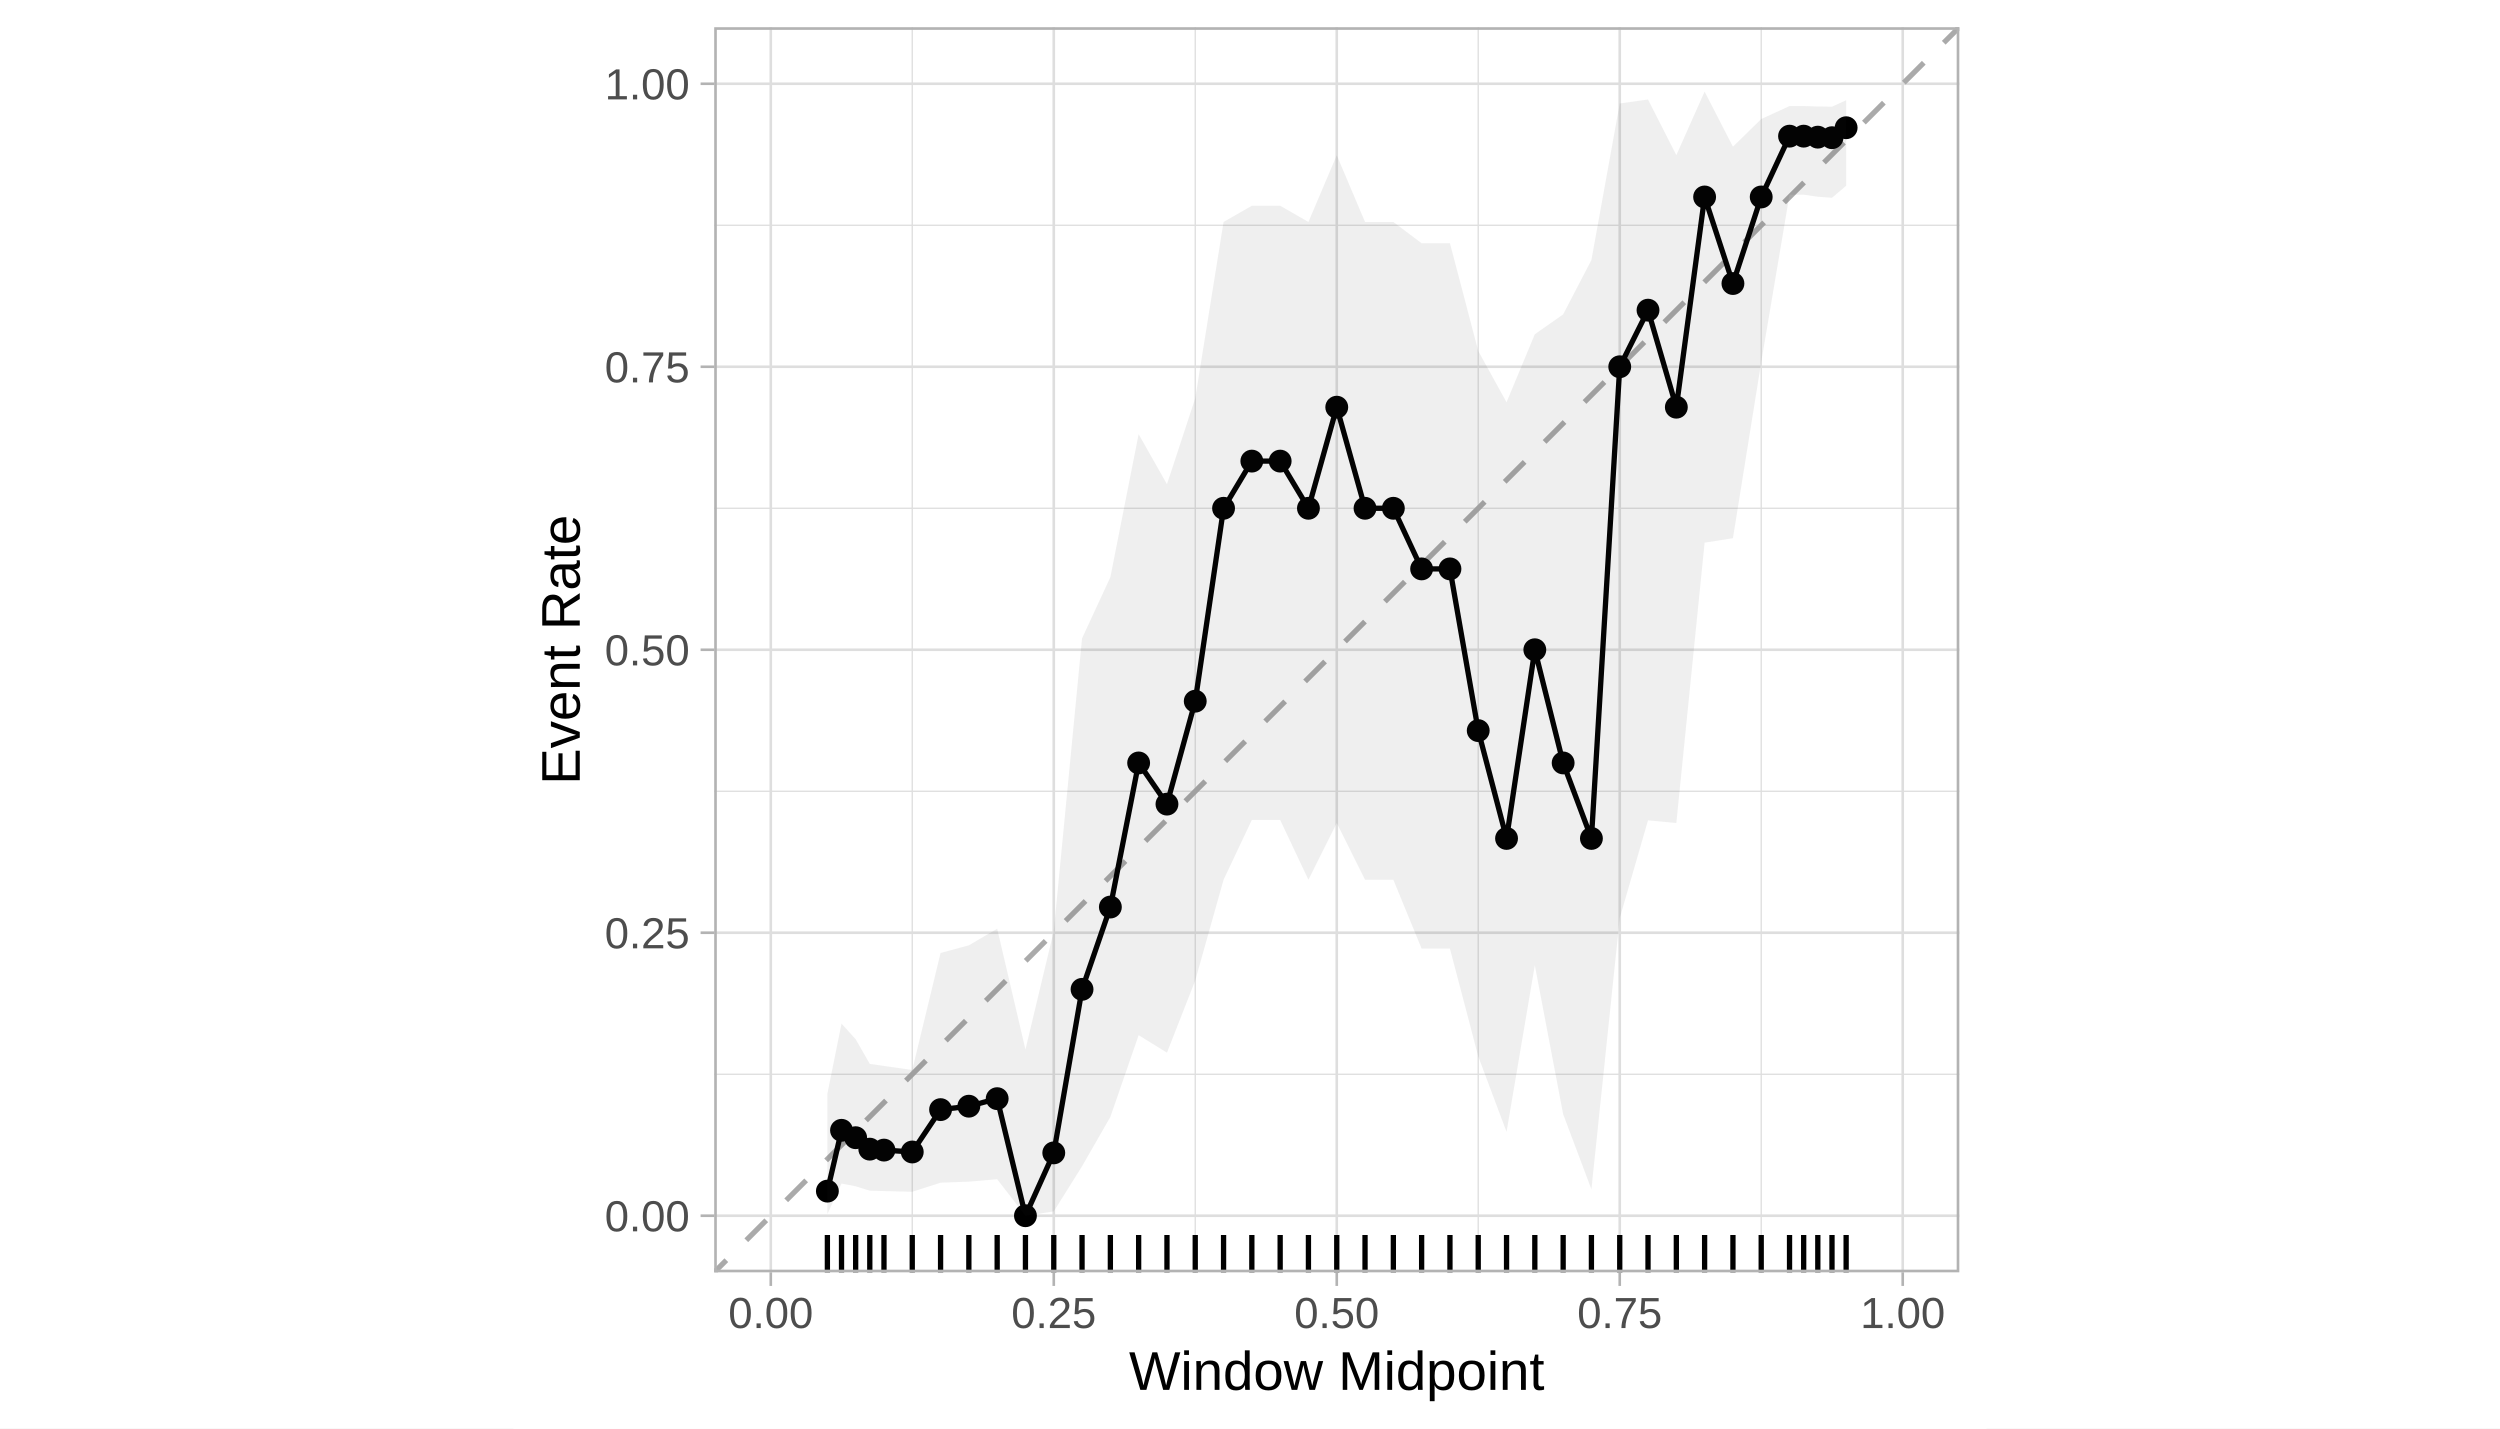
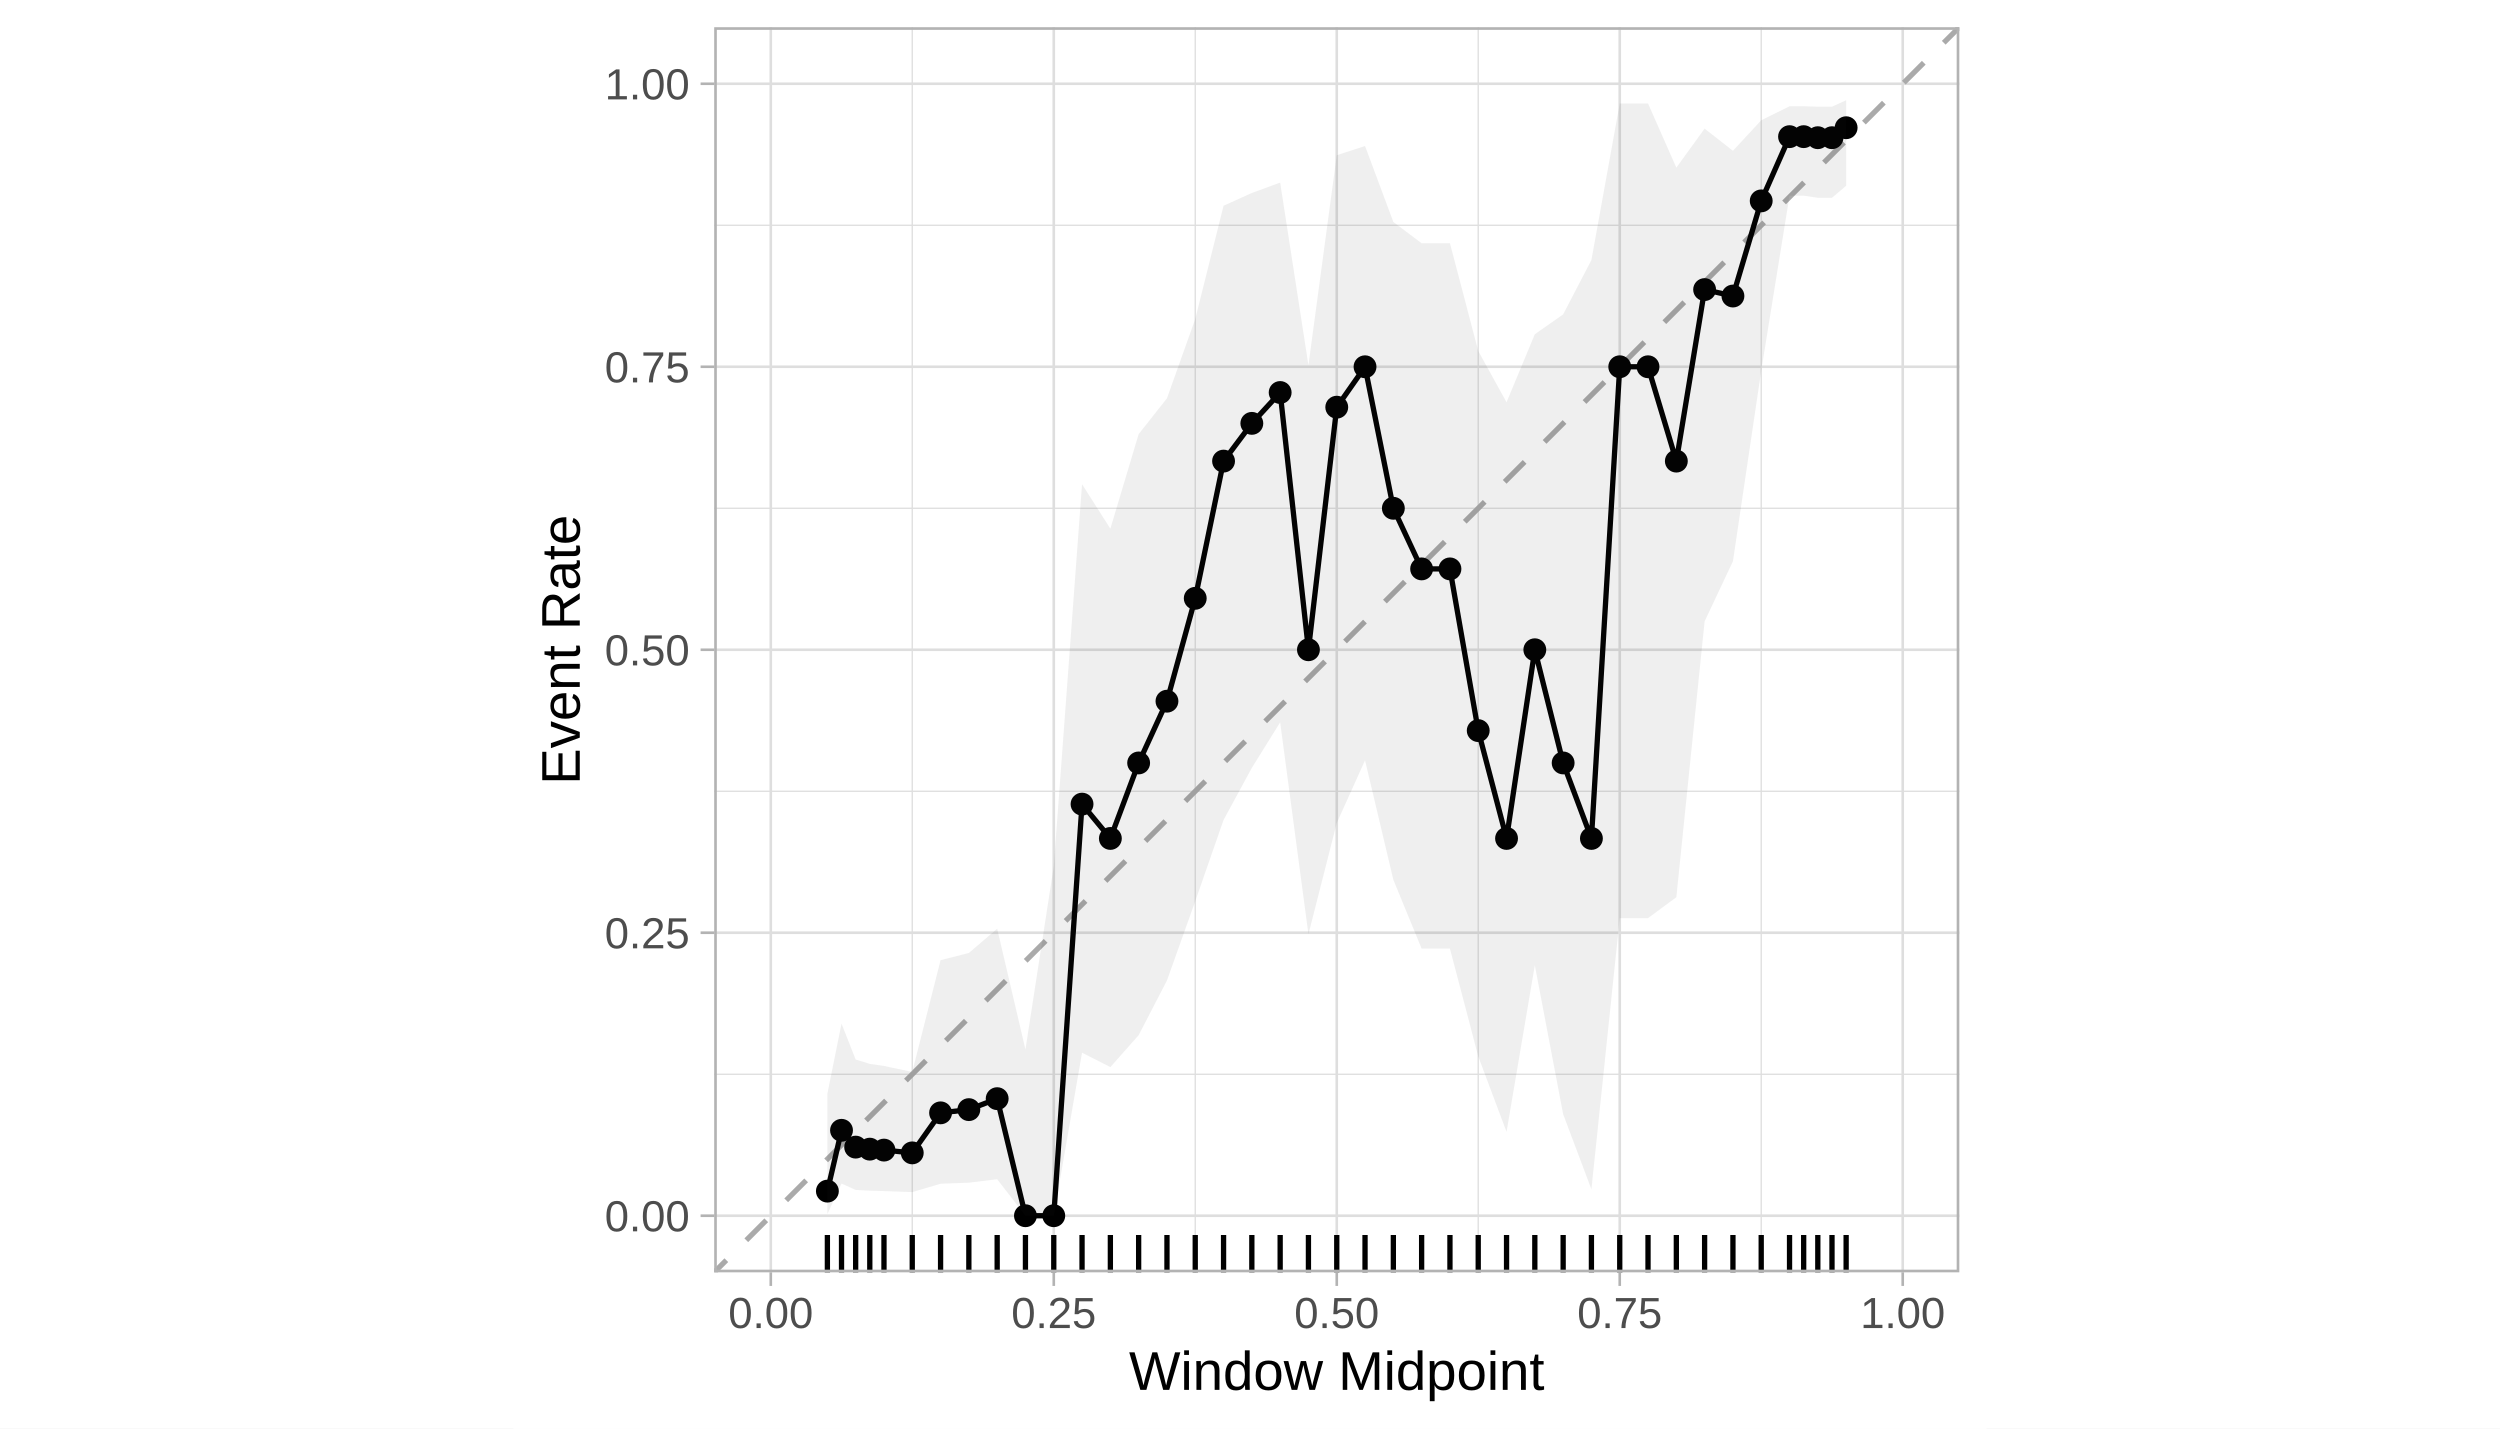
<svg xmlns="http://www.w3.org/2000/svg" width="504.00pt" height="288.00pt" viewBox="0 0 504.00 288.00">
  <g class="svglite">
    <defs>
      <style type="text/css">
    .svglite line, .svglite polyline, .svglite polygon, .svglite path, .svglite rect, .svglite circle {
      fill: none;
      stroke: #000000;
      stroke-linecap: round;
      stroke-linejoin: round;
      stroke-miterlimit: 10.00;
    }
    .svglite text {
      white-space: pre;
    }
    .svglite g.glyphgroup path {
      fill: inherit;
      stroke: none;
    }
  </style>
    </defs>
    <rect width="100%" height="100%" style="stroke: none; fill: #FFFFFF;" />
    <defs>
      <clipPath id="cpMC4wMHw1MDQuMDB8MC4wMHwyODguMDA=">
        <rect x="0.00" y="0.00" width="504.00" height="288.00" />
      </clipPath>
    </defs>
    <g clip-path="url(#cpMC4wMHw1MDQuMDB8MC4wMHwyODguMDA=)">
</g>
    <defs>
      <clipPath id="cpMTAzLjUyfDQwMC40OHwwLjAwfDI4OC4wMA==">
        <rect x="103.52" y="0.00" width="296.96" height="288.00" />
      </clipPath>
    </defs>
    <g clip-path="url(#cpMTAzLjUyfDQwMC40OHwwLjAwfDI4OC4wMA==)">
      <rect x="103.52" y="0.00" width="296.96" height="288.00" style="stroke-width: 1.07; stroke: #FFFFFF; fill: #FFFFFF;" />
    </g>
    <g clip-path="url(#cpMC4wMHw1MDQuMDB8MC4wMHwyODguMDA=)">
</g>
    <defs>
      <clipPath id="cpMTQzLjk4fDM5NS4wMHw1LjQ4fDI1Ni41MA==">
        <rect x="143.98" y="5.48" width="251.02" height="251.02" />
      </clipPath>
    </defs>
    <g clip-path="url(#cpMTQzLjk4fDM5NS4wMHw1LjQ4fDI1Ni41MA==)">
      <rect x="143.98" y="5.48" width="251.02" height="251.02" style="stroke-width: 1.07; stroke: none; fill: #FFFFFF;" />
      <polyline points="143.98,216.57 395.00,216.57 " style="stroke-width: 0.27; stroke: #DEDEDE; stroke-linecap: butt;" />
      <polyline points="143.98,159.52 395.00,159.52 " style="stroke-width: 0.27; stroke: #DEDEDE; stroke-linecap: butt;" />
      <polyline points="143.98,102.47 395.00,102.47 " style="stroke-width: 0.27; stroke: #DEDEDE; stroke-linecap: butt;" />
      <polyline points="143.98,45.42 395.00,45.42 " style="stroke-width: 0.27; stroke: #DEDEDE; stroke-linecap: butt;" />
      <polyline points="183.91,256.50 183.91,5.48 " style="stroke-width: 0.27; stroke: #DEDEDE; stroke-linecap: butt;" />
      <polyline points="240.96,256.50 240.96,5.48 " style="stroke-width: 0.27; stroke: #DEDEDE; stroke-linecap: butt;" />
      <polyline points="298.01,256.50 298.01,5.48 " style="stroke-width: 0.27; stroke: #DEDEDE; stroke-linecap: butt;" />
      <polyline points="355.06,256.50 355.06,5.48 " style="stroke-width: 0.27; stroke: #DEDEDE; stroke-linecap: butt;" />
      <polyline points="143.98,245.09 395.00,245.09 " style="stroke-width: 0.53; stroke: #DEDEDE; stroke-linecap: butt;" />
      <polyline points="143.98,188.04 395.00,188.04 " style="stroke-width: 0.53; stroke: #DEDEDE; stroke-linecap: butt;" />
      <polyline points="143.98,130.99 395.00,130.99 " style="stroke-width: 0.53; stroke: #DEDEDE; stroke-linecap: butt;" />
      <polyline points="143.98,73.94 395.00,73.94 " style="stroke-width: 0.53; stroke: #DEDEDE; stroke-linecap: butt;" />
      <polyline points="143.98,16.89 395.00,16.89 " style="stroke-width: 0.53; stroke: #DEDEDE; stroke-linecap: butt;" />
      <polyline points="155.39,256.50 155.39,5.48 " style="stroke-width: 0.53; stroke: #DEDEDE; stroke-linecap: butt;" />
      <polyline points="212.44,256.50 212.44,5.48 " style="stroke-width: 0.53; stroke: #DEDEDE; stroke-linecap: butt;" />
      <polyline points="269.49,256.50 269.49,5.48 " style="stroke-width: 0.53; stroke: #DEDEDE; stroke-linecap: butt;" />
      <polyline points="326.54,256.50 326.54,5.48 " style="stroke-width: 0.53; stroke: #DEDEDE; stroke-linecap: butt;" />
      <polyline points="383.59,256.50 383.59,5.48 " style="stroke-width: 0.53; stroke: #DEDEDE; stroke-linecap: butt;" />
      <line x1="-107.05" y1="507.53" x2="646.02" y2="-245.54" style="stroke-width: 1.07; stroke: #AAAAAA; stroke-dasharray: 5.69,5.69; stroke-linecap: butt;" />
-       <polyline points="166.80,240.13 169.65,227.87 172.50,229.36 175.35,231.67 178.21,231.86 183.91,232.24 189.62,223.70 195.32,223.01 201.03,221.49 206.73,245.09 212.44,232.42 218.14,199.45 223.85,182.86 229.55,153.81 235.26,162.11 240.96,141.36 246.67,102.47 252.37,92.96 258.08,92.96 263.78,102.47 269.49,82.09 275.19,102.47 280.90,102.47 286.60,114.69 292.31,114.69 298.01,147.29 303.72,169.03 309.42,130.99 315.13,153.81 320.83,169.03 326.54,73.94 332.24,62.53 337.95,82.09 343.65,39.71 349.36,57.16 355.06,39.71 360.77,27.45 363.62,27.45 366.47,27.65 369.33,27.76 372.18,25.75 " style="stroke-width: 1.07; stroke-linecap: butt;" />
+       <polyline points="166.80,240.13 169.65,227.87 172.50,231.26 175.35,231.67 178.21,231.86 183.91,232.42 189.62,224.35 195.32,223.70 201.03,221.49 206.73,245.09 212.44,245.09 218.14,162.11 223.85,169.03 229.55,153.81 235.26,141.36 240.96,120.62 246.67,92.96 252.37,85.35 258.08,79.13 263.78,130.99 269.49,82.09 275.19,73.94 280.90,102.47 286.60,114.69 292.31,114.69 298.01,147.29 303.72,169.03 309.42,130.99 315.13,153.81 320.83,169.03 326.54,73.94 332.24,73.94 337.95,92.96 343.65,58.38 349.36,59.68 355.06,40.50 360.77,27.55 363.62,27.55 366.47,27.76 369.33,27.76 372.18,25.75 " style="stroke-width: 1.07; stroke-linecap: butt;" />
      <circle cx="166.80" cy="240.13" r="1.95" style="stroke-width: 0.71; fill: #000000;" />
      <circle cx="169.65" cy="227.87" r="1.95" style="stroke-width: 0.71; fill: #000000;" />
-       <circle cx="172.50" cy="229.36" r="1.95" style="stroke-width: 0.71; fill: #000000;" />
+       <circle cx="172.50" cy="231.26" r="1.95" style="stroke-width: 0.71; fill: #000000;" />
      <circle cx="175.35" cy="231.67" r="1.95" style="stroke-width: 0.71; fill: #000000;" />
      <circle cx="178.21" cy="231.86" r="1.95" style="stroke-width: 0.71; fill: #000000;" />
-       <circle cx="183.91" cy="232.24" r="1.95" style="stroke-width: 0.71; fill: #000000;" />
-       <circle cx="189.62" cy="223.70" r="1.95" style="stroke-width: 0.71; fill: #000000;" />
-       <circle cx="195.32" cy="223.01" r="1.95" style="stroke-width: 0.71; fill: #000000;" />
+       <circle cx="183.91" cy="232.42" r="1.95" style="stroke-width: 0.71; fill: #000000;" />
+       <circle cx="189.62" cy="224.35" r="1.95" style="stroke-width: 0.71; fill: #000000;" />
+       <circle cx="195.32" cy="223.70" r="1.95" style="stroke-width: 0.71; fill: #000000;" />
      <circle cx="201.03" cy="221.49" r="1.95" style="stroke-width: 0.71; fill: #000000;" />
      <circle cx="206.73" cy="245.09" r="1.95" style="stroke-width: 0.71; fill: #000000;" />
-       <circle cx="212.44" cy="232.42" r="1.95" style="stroke-width: 0.71; fill: #000000;" />
-       <circle cx="218.14" cy="199.45" r="1.95" style="stroke-width: 0.71; fill: #000000;" />
-       <circle cx="223.85" cy="182.86" r="1.95" style="stroke-width: 0.71; fill: #000000;" />
+       <circle cx="212.44" cy="245.09" r="1.95" style="stroke-width: 0.71; fill: #000000;" />
+       <circle cx="218.14" cy="162.11" r="1.95" style="stroke-width: 0.71; fill: #000000;" />
+       <circle cx="223.85" cy="169.03" r="1.95" style="stroke-width: 0.71; fill: #000000;" />
      <circle cx="229.55" cy="153.81" r="1.95" style="stroke-width: 0.71; fill: #000000;" />
-       <circle cx="235.26" cy="162.11" r="1.95" style="stroke-width: 0.71; fill: #000000;" />
-       <circle cx="240.96" cy="141.36" r="1.95" style="stroke-width: 0.71; fill: #000000;" />
-       <circle cx="246.67" cy="102.47" r="1.95" style="stroke-width: 0.71; fill: #000000;" />
-       <circle cx="252.37" cy="92.96" r="1.95" style="stroke-width: 0.71; fill: #000000;" />
-       <circle cx="258.08" cy="92.96" r="1.95" style="stroke-width: 0.71; fill: #000000;" />
-       <circle cx="263.78" cy="102.47" r="1.95" style="stroke-width: 0.71; fill: #000000;" />
+       <circle cx="235.26" cy="141.36" r="1.95" style="stroke-width: 0.71; fill: #000000;" />
+       <circle cx="240.96" cy="120.62" r="1.95" style="stroke-width: 0.71; fill: #000000;" />
+       <circle cx="246.67" cy="92.96" r="1.95" style="stroke-width: 0.71; fill: #000000;" />
+       <circle cx="252.37" cy="85.35" r="1.95" style="stroke-width: 0.71; fill: #000000;" />
+       <circle cx="258.08" cy="79.13" r="1.95" style="stroke-width: 0.71; fill: #000000;" />
+       <circle cx="263.78" cy="130.99" r="1.95" style="stroke-width: 0.71; fill: #000000;" />
      <circle cx="269.49" cy="82.09" r="1.95" style="stroke-width: 0.71; fill: #000000;" />
-       <circle cx="275.19" cy="102.47" r="1.95" style="stroke-width: 0.71; fill: #000000;" />
+       <circle cx="275.19" cy="73.94" r="1.95" style="stroke-width: 0.71; fill: #000000;" />
      <circle cx="280.90" cy="102.47" r="1.95" style="stroke-width: 0.71; fill: #000000;" />
      <circle cx="286.60" cy="114.69" r="1.95" style="stroke-width: 0.71; fill: #000000;" />
      <circle cx="292.31" cy="114.69" r="1.95" style="stroke-width: 0.71; fill: #000000;" />
      <circle cx="298.01" cy="147.29" r="1.95" style="stroke-width: 0.71; fill: #000000;" />
      <circle cx="303.72" cy="169.03" r="1.95" style="stroke-width: 0.71; fill: #000000;" />
      <circle cx="309.42" cy="130.99" r="1.95" style="stroke-width: 0.71; fill: #000000;" />
      <circle cx="315.13" cy="153.81" r="1.95" style="stroke-width: 0.71; fill: #000000;" />
      <circle cx="320.83" cy="169.03" r="1.95" style="stroke-width: 0.71; fill: #000000;" />
      <circle cx="326.54" cy="73.94" r="1.95" style="stroke-width: 0.71; fill: #000000;" />
-       <circle cx="332.24" cy="62.53" r="1.95" style="stroke-width: 0.71; fill: #000000;" />
-       <circle cx="337.95" cy="82.09" r="1.95" style="stroke-width: 0.71; fill: #000000;" />
-       <circle cx="343.65" cy="39.71" r="1.95" style="stroke-width: 0.71; fill: #000000;" />
-       <circle cx="349.36" cy="57.16" r="1.95" style="stroke-width: 0.71; fill: #000000;" />
-       <circle cx="355.06" cy="39.71" r="1.95" style="stroke-width: 0.71; fill: #000000;" />
-       <circle cx="360.77" cy="27.45" r="1.95" style="stroke-width: 0.71; fill: #000000;" />
-       <circle cx="363.62" cy="27.45" r="1.95" style="stroke-width: 0.71; fill: #000000;" />
-       <circle cx="366.47" cy="27.65" r="1.95" style="stroke-width: 0.71; fill: #000000;" />
+       <circle cx="332.24" cy="73.94" r="1.95" style="stroke-width: 0.71; fill: #000000;" />
+       <circle cx="337.95" cy="92.96" r="1.95" style="stroke-width: 0.71; fill: #000000;" />
+       <circle cx="343.65" cy="58.38" r="1.95" style="stroke-width: 0.71; fill: #000000;" />
+       <circle cx="349.36" cy="59.68" r="1.95" style="stroke-width: 0.71; fill: #000000;" />
+       <circle cx="355.06" cy="40.50" r="1.95" style="stroke-width: 0.71; fill: #000000;" />
+       <circle cx="360.77" cy="27.55" r="1.95" style="stroke-width: 0.71; fill: #000000;" />
+       <circle cx="363.62" cy="27.55" r="1.95" style="stroke-width: 0.71; fill: #000000;" />
+       <circle cx="366.47" cy="27.76" r="1.95" style="stroke-width: 0.71; fill: #000000;" />
      <circle cx="369.33" cy="27.76" r="1.95" style="stroke-width: 0.71; fill: #000000;" />
      <circle cx="372.18" cy="25.75" r="1.95" style="stroke-width: 0.71; fill: #000000;" />
-       <polygon points="166.80,220.49 169.65,206.36 172.50,209.51 175.35,214.48 178.21,214.90 183.91,215.71 189.62,192.12 195.32,190.58 201.03,187.23 206.73,211.58 212.44,187.69 218.14,128.70 223.85,116.36 229.55,87.53 235.26,97.62 240.96,80.30 246.67,44.75 252.37,41.48 258.08,41.48 263.78,44.75 269.49,31.29 275.19,44.75 280.90,44.75 286.60,49.04 292.31,49.04 298.01,70.75 303.72,81.10 309.42,67.38 315.13,63.38 320.83,52.42 326.54,20.86 332.24,20.06 337.95,31.29 343.65,18.47 349.36,29.58 355.06,24.00 360.77,21.38 363.62,21.38 366.47,21.47 369.33,21.51 372.18,20.21 372.18,37.45 369.33,39.87 366.47,39.66 363.62,39.25 360.77,39.25 355.06,73.03 349.36,108.50 343.65,109.40 337.95,165.92 332.24,165.38 326.54,185.09 320.83,239.77 315.13,224.61 309.42,194.60 303.72,228.18 298.01,212.95 292.31,191.24 286.60,191.24 280.90,177.36 275.19,177.36 269.49,165.92 263.78,177.36 258.08,165.30 252.37,165.30 246.67,177.36 240.96,197.66 235.26,212.22 229.55,208.69 223.85,225.17 218.14,235.12 212.44,244.22 206.73,245.09 201.03,237.73 195.32,238.22 189.62,238.43 183.91,240.26 178.21,240.12 175.35,240.04 172.50,239.16 169.65,238.60 166.80,244.75 " style="stroke-width: 0.00; stroke: none; stroke-linecap: butt; fill: #333333; fill-opacity: 0.078;" />
-       <polyline points="166.80,220.49 169.65,206.36 172.50,209.51 175.35,214.48 178.21,214.90 183.91,215.71 189.62,192.12 195.32,190.58 201.03,187.23 206.73,211.58 212.44,187.69 218.14,128.70 223.85,116.36 229.55,87.53 235.26,97.62 240.96,80.30 246.67,44.75 252.37,41.48 258.08,41.48 263.78,44.75 269.49,31.29 275.19,44.75 280.90,44.75 286.60,49.04 292.31,49.04 298.01,70.75 303.72,81.10 309.42,67.38 315.13,63.38 320.83,52.42 326.54,20.86 332.24,20.06 337.95,31.29 343.65,18.47 349.36,29.58 355.06,24.00 360.77,21.38 363.62,21.38 366.47,21.47 369.33,21.51 372.18,20.21 " style="stroke-width: 1.07; stroke: none; stroke-linecap: butt;" />
-       <polyline points="372.18,37.45 369.33,39.87 366.47,39.66 363.62,39.25 360.77,39.25 355.06,73.03 349.36,108.50 343.65,109.40 337.95,165.92 332.24,165.38 326.54,185.09 320.83,239.77 315.13,224.61 309.42,194.60 303.72,228.18 298.01,212.95 292.31,191.24 286.60,191.24 280.90,177.36 275.19,177.36 269.49,165.92 263.78,177.36 258.08,165.30 252.37,165.30 246.67,177.36 240.96,197.66 235.26,212.22 229.55,208.69 223.85,225.17 218.14,235.12 212.44,244.22 206.73,245.09 201.03,237.73 195.32,238.22 189.62,238.43 183.91,240.26 178.21,240.12 175.35,240.04 172.50,239.16 169.65,238.60 166.80,244.75 " style="stroke-width: 1.07; stroke: none; stroke-linecap: butt;" />
+       <polygon points="166.80,220.49 169.65,206.36 172.50,213.60 175.35,214.48 178.21,214.90 183.91,216.10 189.62,193.57 195.32,192.12 201.03,187.23 206.73,211.58 212.44,174.61 218.14,97.62 223.85,106.59 229.55,87.53 235.26,80.30 240.96,64.32 246.67,41.48 252.37,38.90 258.08,36.81 263.78,73.63 269.49,31.29 275.19,29.43 280.90,44.75 286.60,49.04 292.31,49.04 298.01,70.75 303.72,81.10 309.42,67.38 315.13,63.38 320.83,52.42 326.54,20.86 332.24,20.86 337.95,33.80 343.65,25.93 349.36,30.40 355.06,24.25 360.77,21.42 363.62,21.42 366.47,21.51 369.33,21.51 372.18,20.21 372.18,37.45 369.33,39.87 366.47,39.87 363.62,39.45 360.77,39.45 355.06,74.76 349.36,113.15 343.65,125.27 337.95,180.88 332.24,185.09 326.54,185.09 320.83,239.77 315.13,224.61 309.42,194.60 303.72,228.18 298.01,212.95 292.31,191.24 286.60,191.24 280.90,177.36 275.19,153.28 269.49,165.92 263.78,188.35 258.08,145.62 252.37,154.80 246.67,165.30 240.96,181.69 235.26,197.66 229.55,208.69 223.85,215.13 218.14,212.22 212.44,245.09 206.73,245.09 201.03,237.73 195.32,238.43 189.62,238.64 183.91,240.33 178.21,240.12 175.35,240.04 172.50,239.89 169.65,238.60 166.80,244.75 " style="stroke-width: 0.00; stroke: none; stroke-linecap: butt; fill: #333333; fill-opacity: 0.078;" />
+       <polyline points="166.80,220.49 169.65,206.36 172.50,213.60 175.35,214.48 178.21,214.90 183.91,216.10 189.62,193.57 195.32,192.12 201.03,187.23 206.73,211.58 212.44,174.61 218.14,97.62 223.85,106.59 229.55,87.53 235.26,80.30 240.96,64.32 246.67,41.48 252.37,38.90 258.08,36.81 263.78,73.63 269.49,31.29 275.19,29.43 280.90,44.75 286.60,49.04 292.31,49.04 298.01,70.75 303.72,81.10 309.42,67.38 315.13,63.38 320.83,52.42 326.54,20.86 332.24,20.86 337.95,33.80 343.65,25.93 349.36,30.40 355.06,24.25 360.77,21.42 363.62,21.42 366.47,21.51 369.33,21.51 372.18,20.21 " style="stroke-width: 1.07; stroke: none; stroke-linecap: butt;" />
+       <polyline points="372.18,37.45 369.33,39.87 366.47,39.87 363.62,39.45 360.77,39.45 355.06,74.76 349.36,113.15 343.65,125.27 337.95,180.88 332.24,185.09 326.54,185.09 320.83,239.77 315.13,224.61 309.42,194.60 303.72,228.18 298.01,212.95 292.31,191.24 286.60,191.24 280.90,177.36 275.19,153.28 269.49,165.92 263.78,188.35 258.08,145.62 252.37,154.80 246.67,165.30 240.96,181.69 235.26,197.66 229.55,208.69 223.85,215.13 218.14,212.22 212.44,245.09 206.73,245.09 201.03,237.73 195.32,238.43 189.62,238.64 183.91,240.33 178.21,240.12 175.35,240.04 172.50,239.89 169.65,238.60 166.80,244.75 " style="stroke-width: 1.07; stroke: none; stroke-linecap: butt;" />
      <line x1="166.80" y1="256.50" x2="166.80" y2="248.97" style="stroke-width: 1.07; stroke-linecap: butt;" />
      <line x1="169.65" y1="256.50" x2="169.65" y2="248.97" style="stroke-width: 1.07; stroke-linecap: butt;" />
      <line x1="172.50" y1="256.50" x2="172.50" y2="248.97" style="stroke-width: 1.07; stroke-linecap: butt;" />
      <line x1="175.35" y1="256.50" x2="175.35" y2="248.97" style="stroke-width: 1.07; stroke-linecap: butt;" />
      <line x1="178.21" y1="256.50" x2="178.21" y2="248.97" style="stroke-width: 1.07; stroke-linecap: butt;" />
      <line x1="183.91" y1="256.50" x2="183.91" y2="248.97" style="stroke-width: 1.07; stroke-linecap: butt;" />
      <line x1="189.62" y1="256.50" x2="189.62" y2="248.97" style="stroke-width: 1.07; stroke-linecap: butt;" />
      <line x1="195.32" y1="256.50" x2="195.32" y2="248.97" style="stroke-width: 1.07; stroke-linecap: butt;" />
      <line x1="201.03" y1="256.50" x2="201.03" y2="248.97" style="stroke-width: 1.07; stroke-linecap: butt;" />
      <line x1="206.73" y1="256.50" x2="206.73" y2="248.97" style="stroke-width: 1.07; stroke-linecap: butt;" />
      <line x1="212.44" y1="256.50" x2="212.44" y2="248.97" style="stroke-width: 1.07; stroke-linecap: butt;" />
      <line x1="218.14" y1="256.50" x2="218.14" y2="248.97" style="stroke-width: 1.07; stroke-linecap: butt;" />
      <line x1="223.85" y1="256.50" x2="223.85" y2="248.97" style="stroke-width: 1.07; stroke-linecap: butt;" />
      <line x1="229.55" y1="256.50" x2="229.55" y2="248.97" style="stroke-width: 1.07; stroke-linecap: butt;" />
      <line x1="235.26" y1="256.50" x2="235.26" y2="248.97" style="stroke-width: 1.07; stroke-linecap: butt;" />
      <line x1="240.96" y1="256.50" x2="240.96" y2="248.97" style="stroke-width: 1.07; stroke-linecap: butt;" />
      <line x1="246.67" y1="256.50" x2="246.67" y2="248.97" style="stroke-width: 1.07; stroke-linecap: butt;" />
      <line x1="252.37" y1="256.50" x2="252.37" y2="248.97" style="stroke-width: 1.07; stroke-linecap: butt;" />
      <line x1="258.08" y1="256.50" x2="258.08" y2="248.97" style="stroke-width: 1.07; stroke-linecap: butt;" />
      <line x1="263.78" y1="256.50" x2="263.78" y2="248.97" style="stroke-width: 1.07; stroke-linecap: butt;" />
      <line x1="269.49" y1="256.50" x2="269.49" y2="248.97" style="stroke-width: 1.07; stroke-linecap: butt;" />
      <line x1="275.19" y1="256.50" x2="275.19" y2="248.97" style="stroke-width: 1.07; stroke-linecap: butt;" />
      <line x1="280.90" y1="256.50" x2="280.90" y2="248.97" style="stroke-width: 1.07; stroke-linecap: butt;" />
      <line x1="286.60" y1="256.50" x2="286.60" y2="248.97" style="stroke-width: 1.07; stroke-linecap: butt;" />
      <line x1="292.31" y1="256.50" x2="292.31" y2="248.97" style="stroke-width: 1.07; stroke-linecap: butt;" />
      <line x1="298.01" y1="256.50" x2="298.01" y2="248.97" style="stroke-width: 1.07; stroke-linecap: butt;" />
      <line x1="303.72" y1="256.50" x2="303.72" y2="248.97" style="stroke-width: 1.07; stroke-linecap: butt;" />
      <line x1="309.42" y1="256.50" x2="309.42" y2="248.97" style="stroke-width: 1.07; stroke-linecap: butt;" />
      <line x1="315.13" y1="256.50" x2="315.13" y2="248.97" style="stroke-width: 1.07; stroke-linecap: butt;" />
      <line x1="320.83" y1="256.50" x2="320.83" y2="248.97" style="stroke-width: 1.07; stroke-linecap: butt;" />
      <line x1="326.54" y1="256.50" x2="326.54" y2="248.97" style="stroke-width: 1.07; stroke-linecap: butt;" />
      <line x1="332.24" y1="256.50" x2="332.24" y2="248.97" style="stroke-width: 1.07; stroke-linecap: butt;" />
      <line x1="337.95" y1="256.50" x2="337.95" y2="248.97" style="stroke-width: 1.07; stroke-linecap: butt;" />
      <line x1="343.65" y1="256.50" x2="343.65" y2="248.97" style="stroke-width: 1.07; stroke-linecap: butt;" />
      <line x1="349.36" y1="256.50" x2="349.36" y2="248.97" style="stroke-width: 1.07; stroke-linecap: butt;" />
      <line x1="355.06" y1="256.50" x2="355.06" y2="248.97" style="stroke-width: 1.07; stroke-linecap: butt;" />
      <line x1="360.77" y1="256.50" x2="360.77" y2="248.97" style="stroke-width: 1.07; stroke-linecap: butt;" />
      <line x1="363.62" y1="256.50" x2="363.62" y2="248.97" style="stroke-width: 1.07; stroke-linecap: butt;" />
      <line x1="366.47" y1="256.50" x2="366.47" y2="248.97" style="stroke-width: 1.07; stroke-linecap: butt;" />
      <line x1="369.33" y1="256.50" x2="369.33" y2="248.97" style="stroke-width: 1.07; stroke-linecap: butt;" />
      <line x1="372.18" y1="256.50" x2="372.18" y2="248.97" style="stroke-width: 1.07; stroke-linecap: butt;" />
      <rect x="143.98" y="5.48" width="251.02" height="251.02" style="stroke-width: 1.07; stroke: #B3B3B3;" />
    </g>
    <g clip-path="url(#cpMC4wMHw1MDQuMDB8MC4wMHwyODguMDA=)">
      <text x="139.04" y="248.24" text-anchor="end" style="font-size: 8.80px;fill: #4D4D4D; font-family: &quot;Arial&quot;;" textLength="17.11px" lengthAdjust="spacingAndGlyphs">0.00</text>
      <text x="139.04" y="191.19" text-anchor="end" style="font-size: 8.80px;fill: #4D4D4D; font-family: &quot;Arial&quot;;" textLength="17.11px" lengthAdjust="spacingAndGlyphs">0.25</text>
      <text x="139.04" y="134.14" text-anchor="end" style="font-size: 8.80px;fill: #4D4D4D; font-family: &quot;Arial&quot;;" textLength="17.11px" lengthAdjust="spacingAndGlyphs">0.50</text>
      <text x="139.04" y="77.09" text-anchor="end" style="font-size: 8.80px;fill: #4D4D4D; font-family: &quot;Arial&quot;;" textLength="17.11px" lengthAdjust="spacingAndGlyphs">0.75</text>
      <text x="139.04" y="20.04" text-anchor="end" style="font-size: 8.80px;fill: #4D4D4D; font-family: &quot;Arial&quot;;" textLength="17.11px" lengthAdjust="spacingAndGlyphs">1.00</text>
      <polyline points="141.24,245.09 143.98,245.09 " style="stroke-width: 0.53; stroke: #B3B3B3; stroke-linecap: butt;" />
      <polyline points="141.24,188.04 143.98,188.04 " style="stroke-width: 0.53; stroke: #B3B3B3; stroke-linecap: butt;" />
      <polyline points="141.24,130.99 143.98,130.99 " style="stroke-width: 0.53; stroke: #B3B3B3; stroke-linecap: butt;" />
      <polyline points="141.24,73.94 143.98,73.94 " style="stroke-width: 0.53; stroke: #B3B3B3; stroke-linecap: butt;" />
      <polyline points="141.24,16.89 143.98,16.89 " style="stroke-width: 0.53; stroke: #B3B3B3; stroke-linecap: butt;" />
      <polyline points="155.39,259.24 155.39,256.50 " style="stroke-width: 0.53; stroke: #B3B3B3; stroke-linecap: butt;" />
      <polyline points="212.44,259.24 212.44,256.50 " style="stroke-width: 0.53; stroke: #B3B3B3; stroke-linecap: butt;" />
      <polyline points="269.49,259.24 269.49,256.50 " style="stroke-width: 0.53; stroke: #B3B3B3; stroke-linecap: butt;" />
      <polyline points="326.54,259.24 326.54,256.50 " style="stroke-width: 0.53; stroke: #B3B3B3; stroke-linecap: butt;" />
      <polyline points="383.59,259.24 383.59,256.50 " style="stroke-width: 0.53; stroke: #B3B3B3; stroke-linecap: butt;" />
      <text x="155.39" y="267.74" text-anchor="middle" style="font-size: 8.80px;fill: #4D4D4D; font-family: &quot;Arial&quot;;" textLength="17.11px" lengthAdjust="spacingAndGlyphs">0.00</text>
      <text x="212.44" y="267.74" text-anchor="middle" style="font-size: 8.80px;fill: #4D4D4D; font-family: &quot;Arial&quot;;" textLength="17.11px" lengthAdjust="spacingAndGlyphs">0.25</text>
      <text x="269.49" y="267.74" text-anchor="middle" style="font-size: 8.80px;fill: #4D4D4D; font-family: &quot;Arial&quot;;" textLength="17.11px" lengthAdjust="spacingAndGlyphs">0.50</text>
      <text x="326.54" y="267.74" text-anchor="middle" style="font-size: 8.80px;fill: #4D4D4D; font-family: &quot;Arial&quot;;" textLength="17.11px" lengthAdjust="spacingAndGlyphs">0.75</text>
      <text x="383.59" y="267.74" text-anchor="middle" style="font-size: 8.80px;fill: #4D4D4D; font-family: &quot;Arial&quot;;" textLength="17.11px" lengthAdjust="spacingAndGlyphs">1.00</text>
      <text x="269.49" y="280.20" text-anchor="middle" style="font-size: 11.00px; font-family: &quot;Arial&quot;;" textLength="83.78px" lengthAdjust="spacingAndGlyphs">Window Midpoint</text>
      <text transform="translate(116.88,130.99) rotate(-90)" text-anchor="middle" style="font-size: 11.00px; font-family: &quot;Arial&quot;;" textLength="54.47px" lengthAdjust="spacingAndGlyphs">Event Rate</text>
    </g>
  </g>
</svg>
